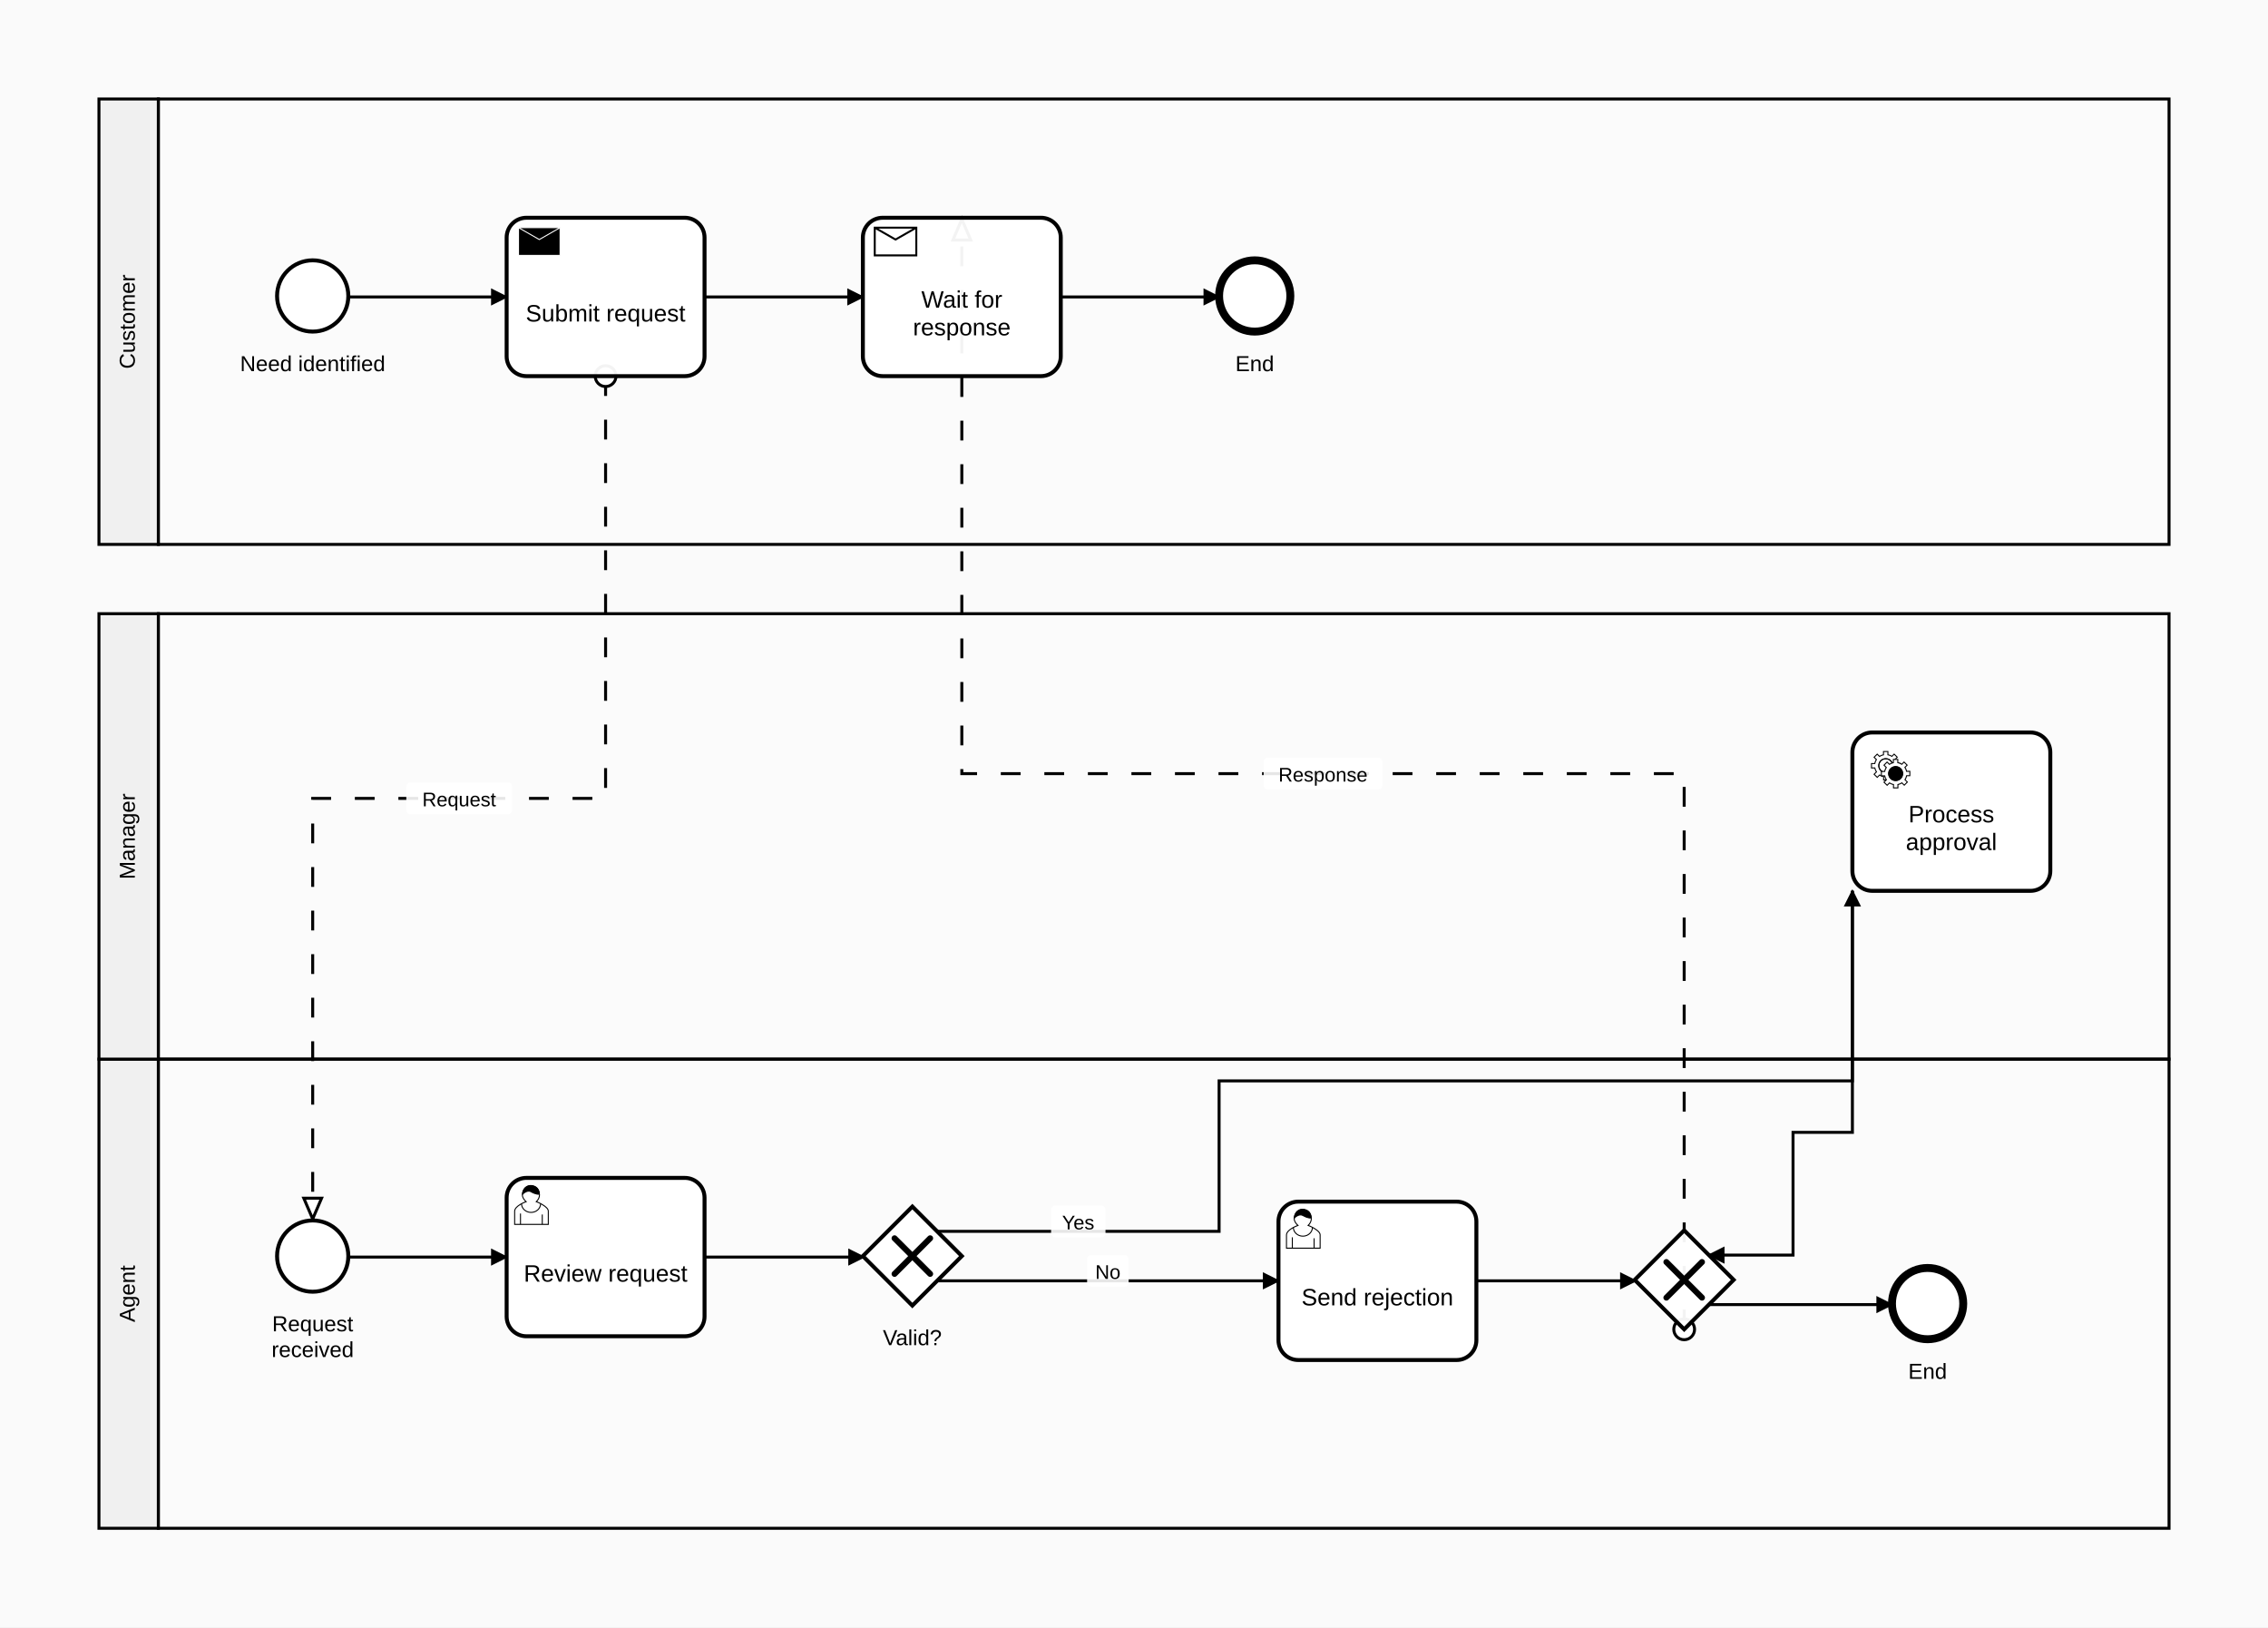
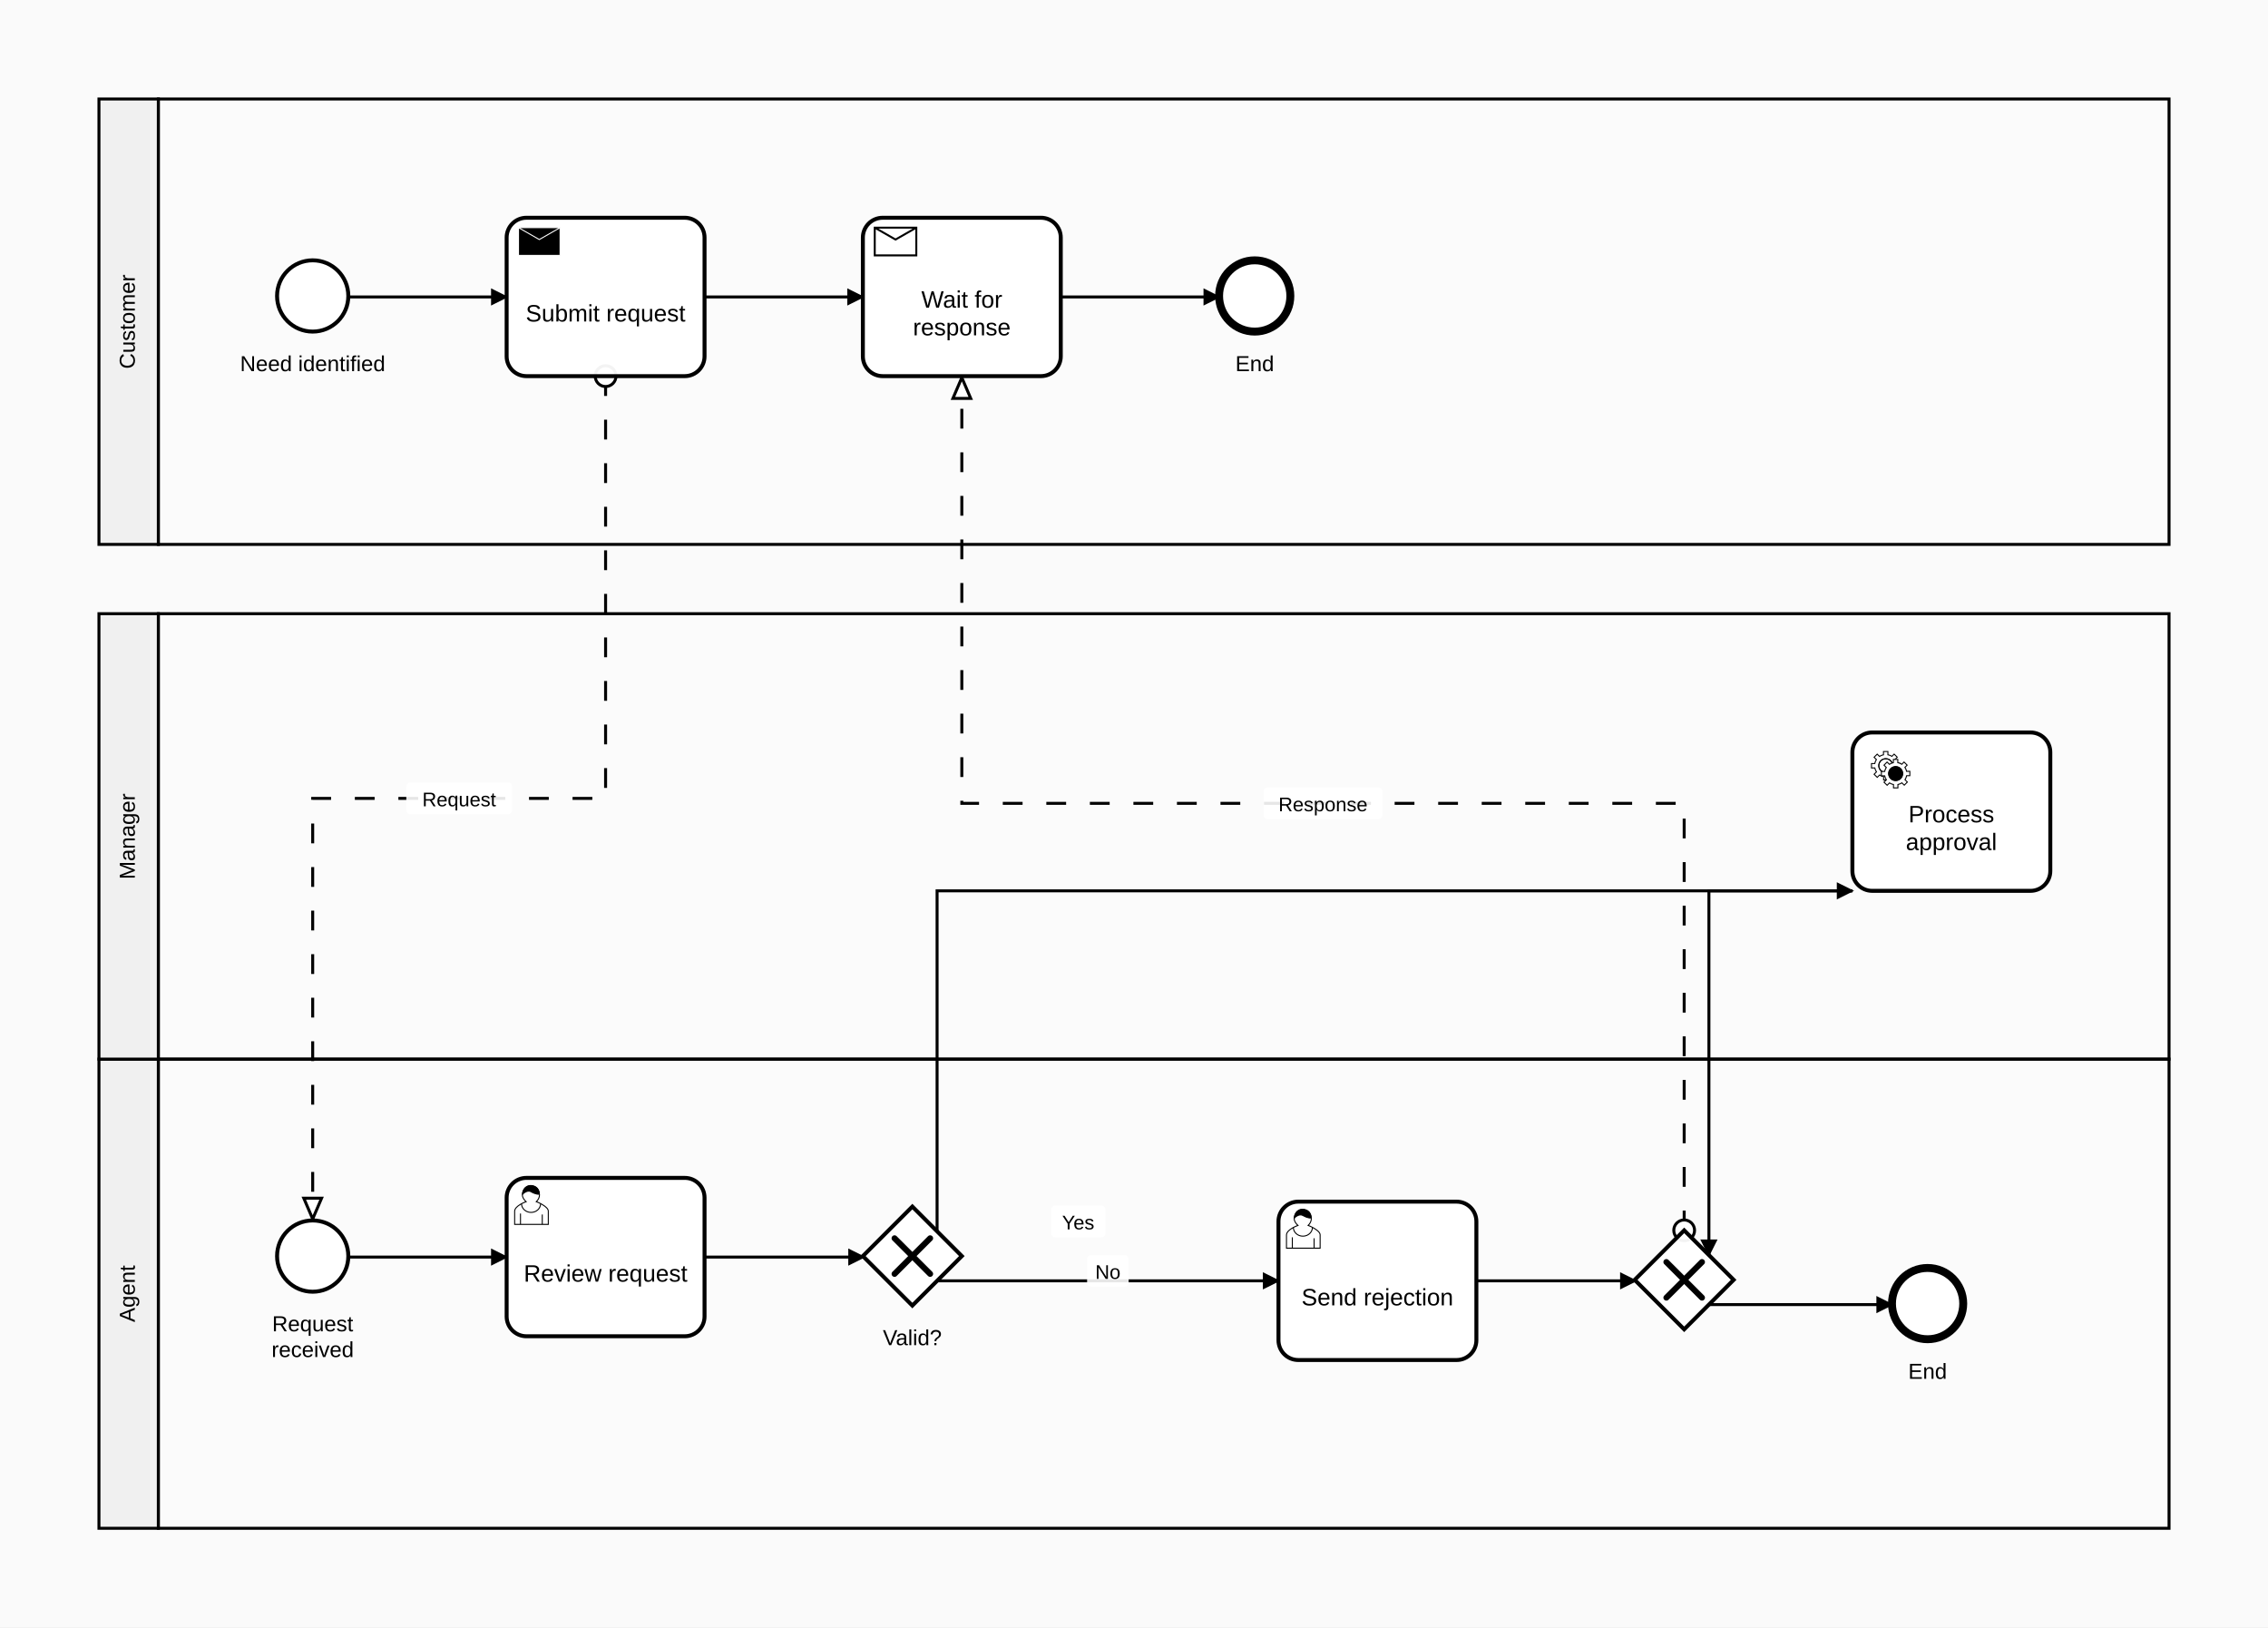
<svg xmlns="http://www.w3.org/2000/svg" width="1146" height="822" viewBox="0 0 1146 822" font-family="Arial, sans-serif">
  <defs>
    <marker id="seq-end" viewBox="0 0 20 20" refX="11" refY="10" markerWidth="10" markerHeight="10" orient="auto">
      <path d="M 1 5 L 11 10 L 1 15 Z" fill="#000000" stroke="#000000" stroke-width="1" />
    </marker>
    <marker id="seq-default-src" viewBox="0 0 20 20" refX="6" refY="10" markerWidth="10" markerHeight="10" orient="auto">
      <path d="M 6 3 L 10 17" stroke="#000000" stroke-width="1.5" />
    </marker>
    <marker id="seq-conditional-src" viewBox="0 0 20 20" refX="1" refY="10" markerWidth="12" markerHeight="12" orient="auto">
      <path d="M 1 10 L 8 6 L 15 10 L 8 14 Z" fill="#ffffff" stroke="#000000" stroke-width="1" />
    </marker>
    <marker id="msg-start" viewBox="0 0 20 20" refX="6" refY="6" markerWidth="20" markerHeight="20" orient="auto">
      <circle cx="6" cy="6" r="3.5" fill="#ffffff" stroke="#000000" stroke-width="1" />
    </marker>
    <marker id="msg-end" viewBox="0 0 20 20" refX="8.5" refY="5" markerWidth="20" markerHeight="20" orient="auto">
      <path d="m 1 5 l 0 -3 l 7 3 l -7 3 z" fill="#ffffff" stroke="#000000" stroke-width="1" stroke-linecap="butt" />
    </marker>
    <marker id="assoc-end" viewBox="0 0 20 20" refX="11" refY="10" markerWidth="10" markerHeight="10" orient="auto">
      <path d="M 1 5 L 11 10 L 1 15" fill="none" stroke="#000000" stroke-width="1.5" />
    </marker>
  </defs>
  <rect width="1146" height="822" fill="#fafafa" />
  <rect x="80" y="50" width="1016" height="225" fill="#ffffff" fill-opacity="0.25" stroke="#000000" stroke-width="1.5" />
  <rect x="50" y="50" width="30" height="225" fill="#f0f0f0" stroke="#000000" stroke-width="1.5" />
  <text x="65" y="162.5" text-anchor="middle" dominant-baseline="middle" font-size="11" fill="#000000" transform="rotate(-90,65,162.5)">Customer</text>
  <rect x="80" y="535" width="1016" height="237" fill="#ffffff" fill-opacity="0.25" stroke="#000000" stroke-width="1.5" />
  <rect x="50" y="535" width="30" height="237" fill="#f0f0f0" stroke="#000000" stroke-width="1.5" />
  <text x="65" y="653.5" text-anchor="middle" dominant-baseline="middle" font-size="11" fill="#000000" transform="rotate(-90,65,653.5)">Agent</text>
  <rect x="80" y="310" width="1016" height="225" fill="#ffffff" fill-opacity="0.25" stroke="#000000" stroke-width="1.5" />
  <rect x="50" y="310" width="30" height="225" fill="#f0f0f0" stroke="#000000" stroke-width="1.5" />
  <text x="65" y="422.5" text-anchor="middle" dominant-baseline="middle" font-size="11" fill="#000000" transform="rotate(-90,65,422.5)">Manager</text>
  <path d="M 176 150 L 256 150" stroke="#000000" stroke-width="1.5" fill="none" marker-end="url(#seq-end)" />
  <path d="M 356 150 L 436 150" stroke="#000000" stroke-width="1.5" fill="none" marker-end="url(#seq-end)" />
  <path d="M 536 150 L 616 150" stroke="#000000" stroke-width="1.5" fill="none" marker-end="url(#seq-end)" />
  <path d="M 176 635 L 256 635" stroke="#000000" stroke-width="1.5" fill="none" marker-end="url(#seq-end)" />
  <path d="M 356 635 L 436.5 635" stroke="#000000" stroke-width="1.5" fill="none" marker-end="url(#seq-end)" />
-   <path d="M 473.5 622 L 616 622 L 616 546 L 936 546 L 936 450" stroke="#000000" stroke-width="1.5" fill="none" marker-end="url(#seq-end)" />
+   <path d="M 473.5 622 L 473.5 450 L 936 450" stroke="#000000" stroke-width="1.5" fill="none" marker-end="url(#seq-end)" />
  <rect x="531.1" y="609" width="27.5" height="16" rx="2" fill="white" fill-opacity="0.9" />
  <text x="544.8" y="621" text-anchor="middle" font-size="10" fill="#000000">Yes</text>
  <path d="M 473.5 647 L 646 647" stroke="#000000" stroke-width="1.5" fill="none" marker-end="url(#seq-end)" />
  <rect x="549.3" y="634" width="21" height="16" rx="2" fill="white" fill-opacity="0.9" />
  <text x="559.8" y="646" text-anchor="middle" font-size="10" fill="#000000">No</text>
-   <path d="M 936 450 L 936 572 L 906 572 L 906 634 L 863.5 634" stroke="#000000" stroke-width="1.5" fill="none" marker-end="url(#seq-end)" />
+   <path d="M 936 450 L 863.5 450 L 863.5 634" stroke="#000000" stroke-width="1.5" fill="none" marker-end="url(#seq-end)" />
  <path d="M 746 647 L 826.5 647" stroke="#000000" stroke-width="1.5" fill="none" marker-end="url(#seq-end)" />
  <path d="M 863.5 659 L 956 659" stroke="#000000" stroke-width="1.5" fill="none" marker-end="url(#seq-end)" />
  <path d="M 306 190 L 306 403.3 L 158 403.3 L 158 616.5" stroke="#000000" stroke-width="1.5" fill="none" stroke-dasharray="10,12" marker-start="url(#msg-start)" marker-end="url(#msg-end)" />
  <rect x="205.3" y="395.3" width="53.5" height="16" rx="2" fill="white" fill-opacity="0.9" />
  <text x="232" y="407.3" text-anchor="middle" font-size="10" fill="#000000">Request</text>
-   <path d="M 851 671.5 L 851 390.8 L 486 390.8 L 486 110" stroke="#000000" stroke-width="1.5" fill="none" stroke-dasharray="10,12" marker-start="url(#msg-start)" marker-end="url(#msg-end)" />
-   <rect x="638.5" y="382.8" width="60" height="16" rx="2" fill="white" fill-opacity="0.9" />
-   <text x="668.5" y="394.8" text-anchor="middle" font-size="10" fill="#000000">Response</text>
+   <path d="M 851 621.5 L 851 405.8 L 486 405.8 L 486 190" stroke="#000000" stroke-width="1.5" fill="none" stroke-dasharray="10,12" marker-start="url(#msg-start)" marker-end="url(#msg-end)" />
+   <rect x="638.5" y="397.8" width="60" height="16" rx="2" fill="white" fill-opacity="0.9" />
+   <text x="668.5" y="409.8" text-anchor="middle" font-size="10" fill="#000000">Response</text>
  <circle cx="158" cy="149.5" r="18" fill="#ffffff" fill-opacity="0.95" stroke="#000000" stroke-width="2" />
  <text x="158" y="187.5" text-anchor="middle" font-size="11" fill="#000000">Need identified</text>
  <rect x="256" y="110" width="100" height="80" rx="10" ry="10" fill="#ffffff" fill-opacity="0.95" stroke="#000000" stroke-width="2" />
  <g>
    <path d="m 262,115 l 0,14 l 21,0 l 0,-14 z l 10.5,6 l 10.5,-6" fill="#000000" stroke="#ffffff" stroke-width="0.5" />
  </g>
  <text x="306" y="159" text-anchor="middle" dominant-baseline="middle" font-size="12" fill="#000000">Submit request</text>
  <rect x="436" y="110" width="100" height="80" rx="10" ry="10" fill="#ffffff" fill-opacity="0.95" stroke="#000000" stroke-width="2" />
  <g>
    <path d="m 442,115 l 0,14 l 21,0 l 0,-14 z l 10.5,6 l 10.5,-6" fill="#ffffff" stroke="#000000" stroke-width="1" />
  </g>
  <text x="486" y="152" text-anchor="middle" dominant-baseline="middle" font-size="12" fill="#000000">Wait for</text>
  <text x="486" y="166" text-anchor="middle" dominant-baseline="middle" font-size="12" fill="#000000">response</text>
  <circle cx="634" cy="149.5" r="18" fill="#ffffff" fill-opacity="0.95" stroke="#000000" stroke-width="4" />
  <text x="634" y="187.5" text-anchor="middle" font-size="11" fill="#000000">End</text>
  <circle cx="158" cy="634.5" r="18" fill="#ffffff" fill-opacity="0.95" stroke="#000000" stroke-width="2" />
  <text x="158" y="672.5" text-anchor="middle" font-size="11" fill="#000000">Request</text>
  <text x="158" y="685.5" text-anchor="middle" font-size="11" fill="#000000">received</text>
  <rect x="256" y="595" width="100" height="80" rx="10" ry="10" fill="#ffffff" fill-opacity="0.95" stroke="#000000" stroke-width="2" />
  <g>
    <path d="m 271,607 c 0.909,-0.845 1.594,-2.049 1.594,-3.385 0,-2.554 -1.805,-4.622 -4.357,-4.622 -2.552,0 -4.288,2.068 -4.288,4.622 0,1.348 0.974,2.562 1.896,3.405 -0.529,0.187 -5.669,2.097 -5.794,4.756 v 6.718 h 17 v -6.718 c 0,-2.298 -5.528,-4.595 -6.051,-4.776 z m -8,6 l 0,5.5 m 11,0 l 0,-5" fill="#ffffff" stroke="#000000" stroke-width="0.5" />
    <path d="m 273.162,608.009 c 0,2.447 -2.158,4.431 -4.821,4.431 -2.665,0 -4.822,-1.981 -4.822,-4.431" fill="none" stroke="#000000" stroke-width="0.5" />
    <path d="m 264.1,603.2 c 0,0 2.251,-2.358 4.274,-1.177 2.024,1.181 4.221,1.537 4.124,0.965 -0.098,-0.57 -0.117,-3.791 -4.191,-4.136 -3.575,0.001 -4.208,3.367 -4.207,4.348 z" fill="#000000" stroke="#000000" stroke-width="0.5" />
  </g>
  <text x="306" y="644" text-anchor="middle" dominant-baseline="middle" font-size="12" fill="#000000">Review request</text>
  <polygon points="461,609.5 486,634.5 461,659.5 436,634.5" fill="#ffffff" fill-opacity="0.95" stroke="#000000" stroke-width="2" />
  <line x1="452" y1="625.5" x2="470" y2="643.5" stroke="#000000" stroke-width="3" stroke-linecap="round" />
  <line x1="470" y1="625.5" x2="452" y2="643.5" stroke="#000000" stroke-width="3" stroke-linecap="round" />
  <text x="461" y="679.5" text-anchor="middle" font-size="11" fill="#000000">Valid?</text>
  <rect x="936" y="370" width="100" height="80" rx="10" ry="10" fill="#ffffff" fill-opacity="0.95" stroke="#000000" stroke-width="2" />
  <g>
    <path d="m 954,394 v -1.713 c 0.352,-0.071 0.704,-0.178 1.048,-0.321 0.344,-0.145 0.666,-0.321 0.966,-0.521 l 1.194,1.18 1.567,-1.577 -1.195,-1.18 c 0.403,-0.614 0.683,-1.299 0.825,-2.018 l 1.622,-0.01 v -2.22 l -1.637,0.01 c -0.073,-0.352 -0.178,-0.7 -0.324,-1.044 -0.145,-0.344 -0.321,-0.664 -0.523,-0.962 l 1.131,-1.136 -1.583,-1.563 -1.13,1.136 c -0.614,-0.401 -1.303,-0.681 -2.023,-0.822 l 0.009,-1.619 h -2.241 l 0.004,1.631 c -0.354,0.074 -0.705,0.18 -1.05,0.324 -0.344,0.144 -0.665,0.321 -0.964,0.52 l -1.17,-1.158 -1.567,1.579 1.168,1.157 c -0.403,0.613 -0.683,1.298 -0.825,2.017 l -1.659,0.003 v 2.222 l 1.672,-0.006 c 0.073,0.351 0.18,0.702 0.324,1.045 0.145,0.344 0.321,0.664 0.523,0.961 l -1.199,1.197 1.584,1.56 1.196,-1.193 c 0.614,0.403 1.303,0.682 2.023,0.823 l 0.001,1.699 h 2.227 z m 0.221,-3.996 c -1.789,0.75 -3.858,-0.093 -4.61,-1.874 -0.752,-1.783 0.091,-3.846 1.88,-4.596 1.788,-0.749 3.857,0.093 4.609,1.874 0.752,1.782 -0.091,3.846 -1.879,4.596 z" fill="#ffffff" stroke="#000000" stroke-width="0.5" />
    <path d="m 954.221,390.004 c -1.789,0.75 -3.858,-0.093 -4.61,-1.874 -0.752,-1.783 0.091,-3.846 1.88,-4.596 1.788,-0.749 3.857,0.093 4.609,1.874 0.752,1.782 -0.091,3.846 -1.879,4.596 z" fill="none" stroke="#000000" stroke-width="0.5" />
    <path d="m 959,398 v -1.713 c 0.352,-0.071 0.704,-0.178 1.048,-0.321 0.344,-0.145 0.666,-0.321 0.966,-0.521 l 1.194,1.18 1.567,-1.577 -1.195,-1.18 c 0.403,-0.614 0.683,-1.299 0.825,-2.018 l 1.622,-0.01 v -2.22 l -1.637,0.01 c -0.073,-0.352 -0.178,-0.7 -0.324,-1.044 -0.145,-0.344 -0.321,-0.664 -0.523,-0.962 l 1.131,-1.136 -1.583,-1.563 -1.13,1.136 c -0.614,-0.401 -1.303,-0.681 -2.023,-0.822 l 0.009,-1.619 h -2.241 l 0.004,1.631 c -0.354,0.074 -0.705,0.18 -1.05,0.324 -0.344,0.144 -0.665,0.321 -0.964,0.52 l -1.17,-1.158 -1.567,1.579 1.168,1.157 c -0.403,0.613 -0.683,1.298 -0.825,2.017 l -1.659,0.003 v 2.222 l 1.672,-0.006 c 0.073,0.351 0.18,0.702 0.324,1.045 0.145,0.344 0.321,0.664 0.523,0.961 l -1.199,1.197 1.584,1.56 1.196,-1.193 c 0.614,0.403 1.303,0.682 2.023,0.823 l 0.001,1.699 h 2.227 z m 0.221,-3.996 c -1.789,0.75 -3.858,-0.093 -4.61,-1.874 -0.752,-1.783 0.091,-3.846 1.88,-4.596 1.788,-0.749 3.857,0.093 4.609,1.874 0.752,1.782 -0.091,3.846 -1.879,4.596 z" fill="#ffffff" stroke="#000000" stroke-width="0.5" />
    <path d="m 959.221,394.004 c -1.789,0.75 -3.858,-0.093 -4.61,-1.874 -0.752,-1.783 0.091,-3.846 1.88,-4.596 1.788,-0.749 3.857,0.093 4.609,1.874 0.752,1.782 -0.091,3.846 -1.879,4.596 z" fill="#000000" stroke="#000000" stroke-width="0.5" />
  </g>
  <text x="986" y="412" text-anchor="middle" dominant-baseline="middle" font-size="12" fill="#000000">Process</text>
  <text x="986" y="426" text-anchor="middle" dominant-baseline="middle" font-size="12" fill="#000000">approval</text>
  <rect x="646" y="607" width="100" height="80" rx="10" ry="10" fill="#ffffff" fill-opacity="0.95" stroke="#000000" stroke-width="2" />
  <g>
    <path d="m 661,619 c 0.909,-0.845 1.594,-2.049 1.594,-3.385 0,-2.554 -1.805,-4.622 -4.357,-4.622 -2.552,0 -4.288,2.068 -4.288,4.622 0,1.348 0.974,2.562 1.896,3.405 -0.529,0.187 -5.669,2.097 -5.794,4.756 v 6.718 h 17 v -6.718 c 0,-2.298 -5.528,-4.595 -6.051,-4.776 z m -8,6 l 0,5.5 m 11,0 l 0,-5" fill="#ffffff" stroke="#000000" stroke-width="0.5" />
    <path d="m 663.162,620.009 c 0,2.447 -2.158,4.431 -4.821,4.431 -2.665,0 -4.822,-1.981 -4.822,-4.431" fill="none" stroke="#000000" stroke-width="0.5" />
    <path d="m 654.1,615.2 c 0,0 2.251,-2.358 4.274,-1.177 2.024,1.181 4.221,1.537 4.124,0.965 -0.098,-0.57 -0.117,-3.791 -4.191,-4.136 -3.575,0.001 -4.208,3.367 -4.207,4.348 z" fill="#000000" stroke="#000000" stroke-width="0.5" />
  </g>
  <text x="696" y="656" text-anchor="middle" dominant-baseline="middle" font-size="12" fill="#000000">Send rejection</text>
  <polygon points="851,621.5 876,646.5 851,671.5 826,646.5" fill="#ffffff" fill-opacity="0.95" stroke="#000000" stroke-width="2" />
  <line x1="842" y1="637.5" x2="860" y2="655.5" stroke="#000000" stroke-width="3" stroke-linecap="round" />
  <line x1="860" y1="637.5" x2="842" y2="655.5" stroke="#000000" stroke-width="3" stroke-linecap="round" />
  <circle cx="974" cy="658.5" r="18" fill="#ffffff" fill-opacity="0.95" stroke="#000000" stroke-width="4" />
  <text x="974" y="696.5" text-anchor="middle" font-size="11" fill="#000000">End</text>
</svg>
